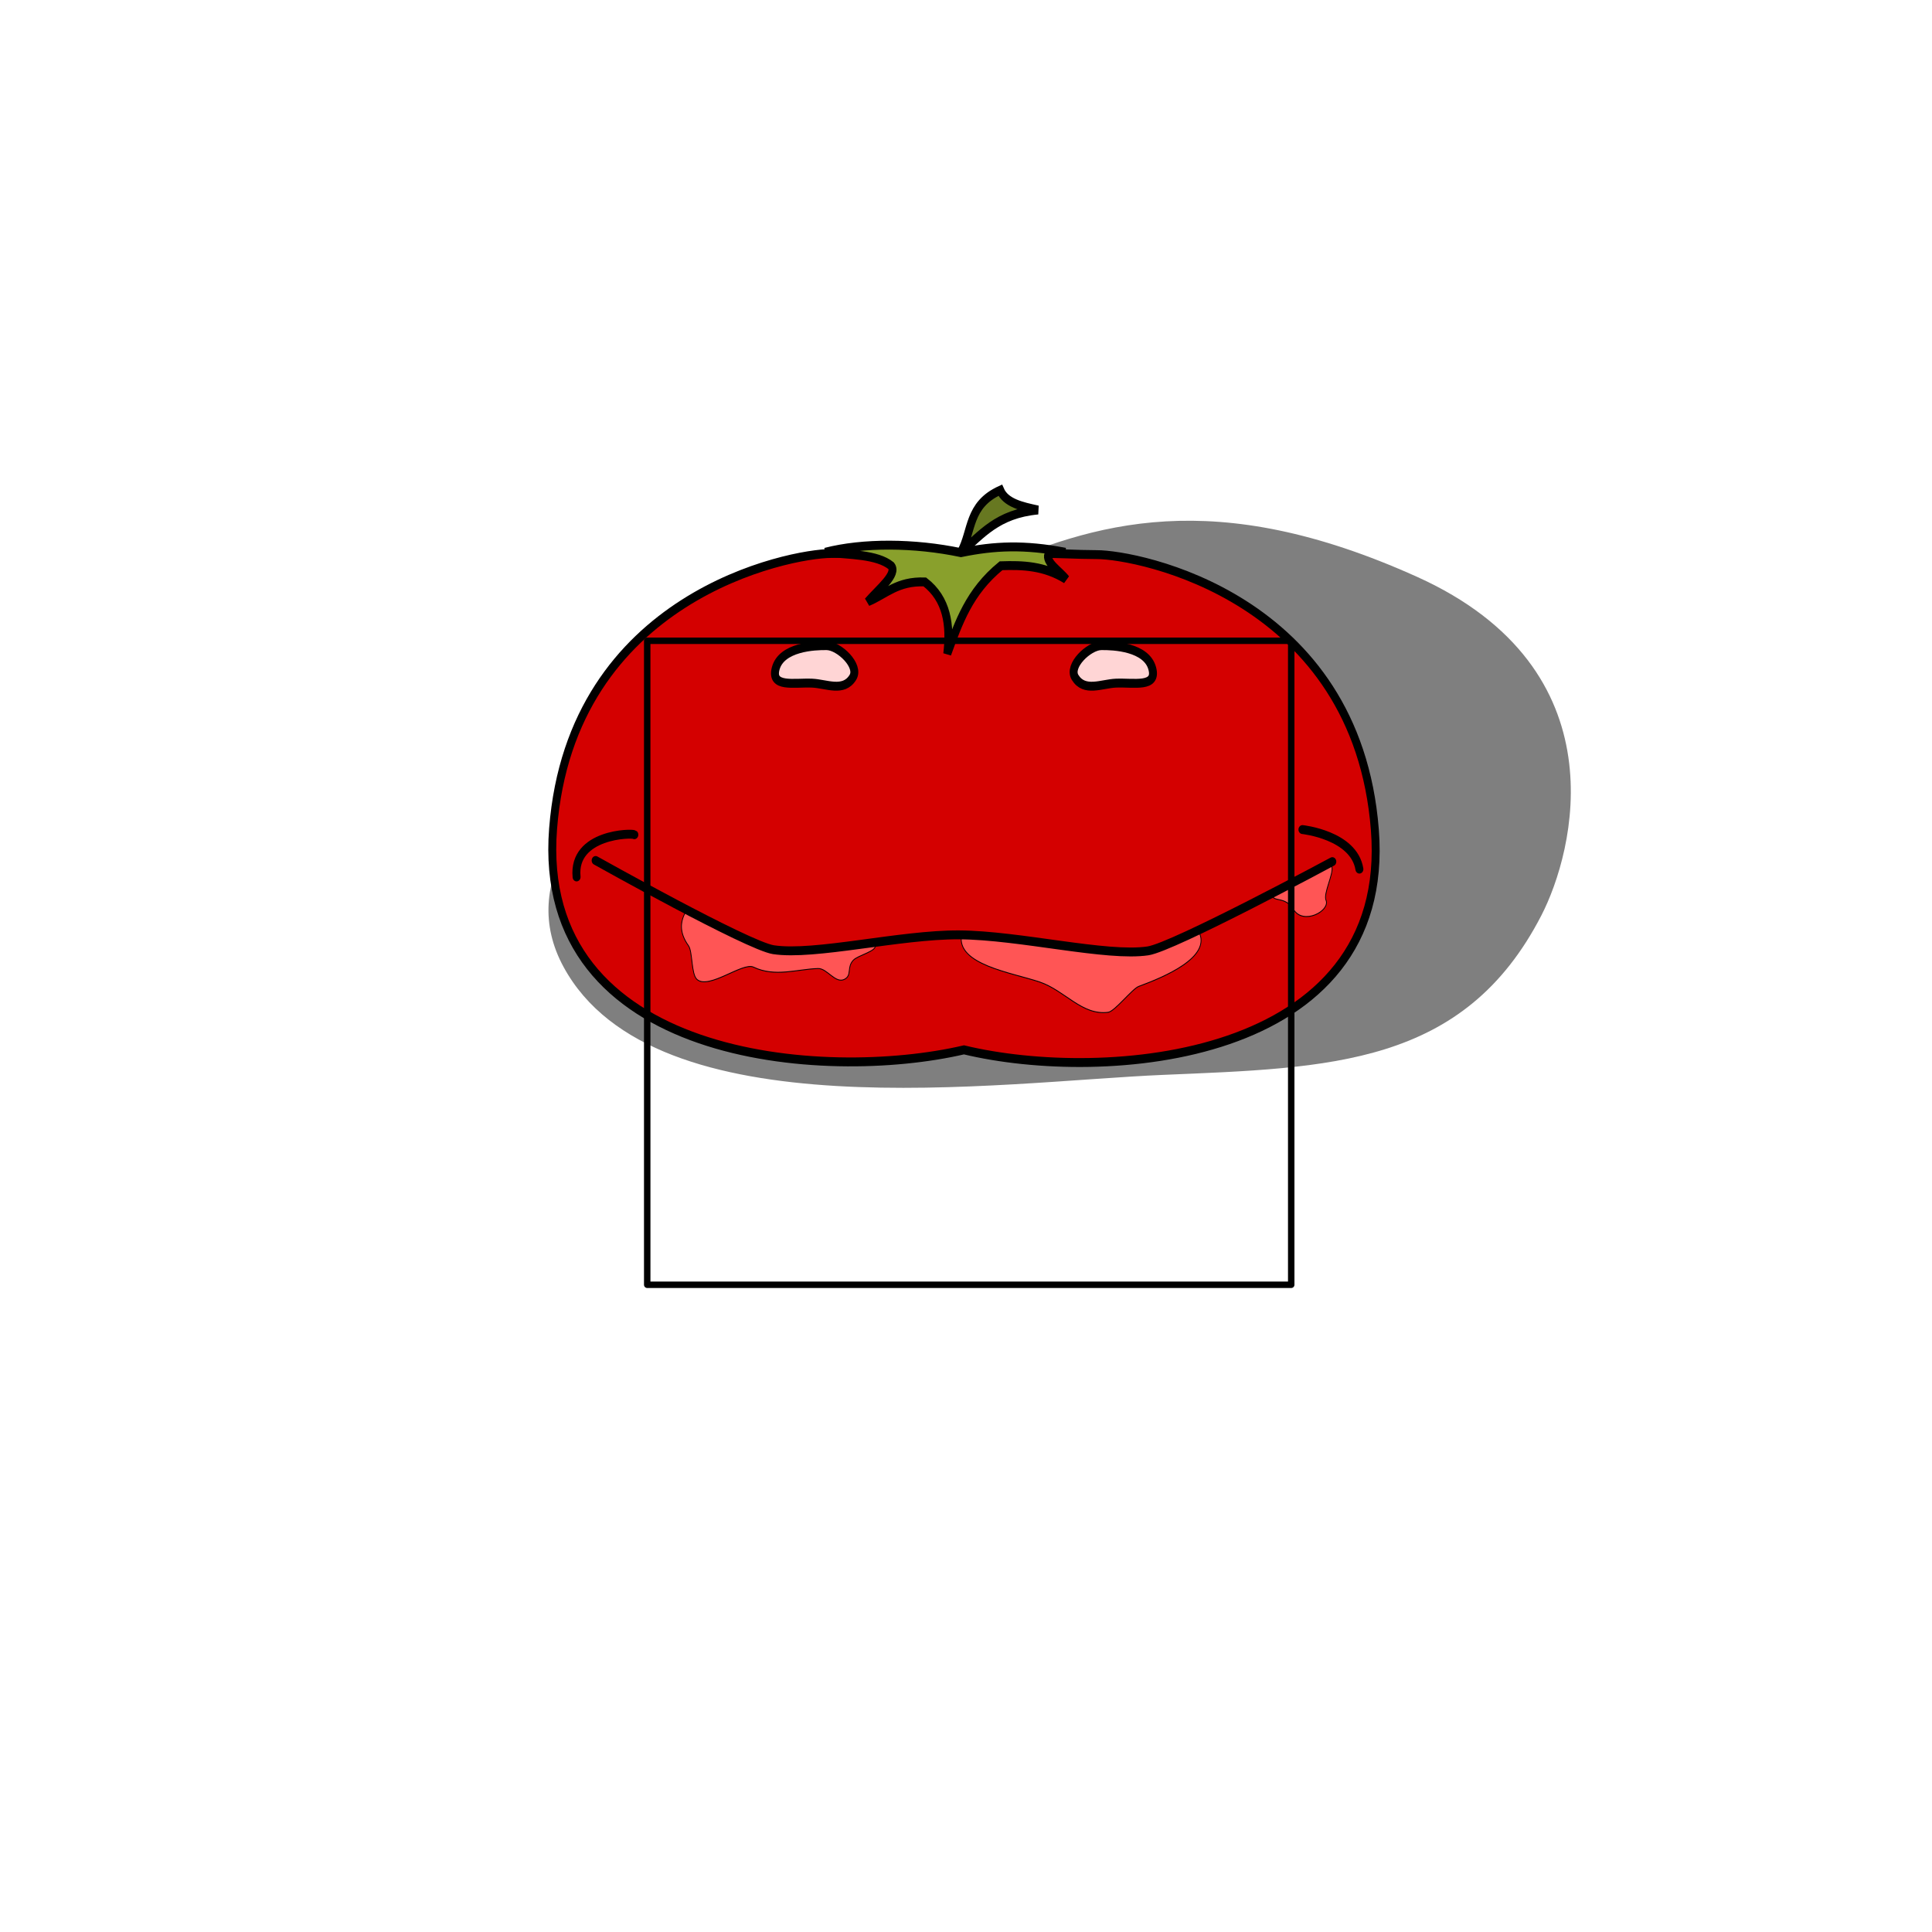
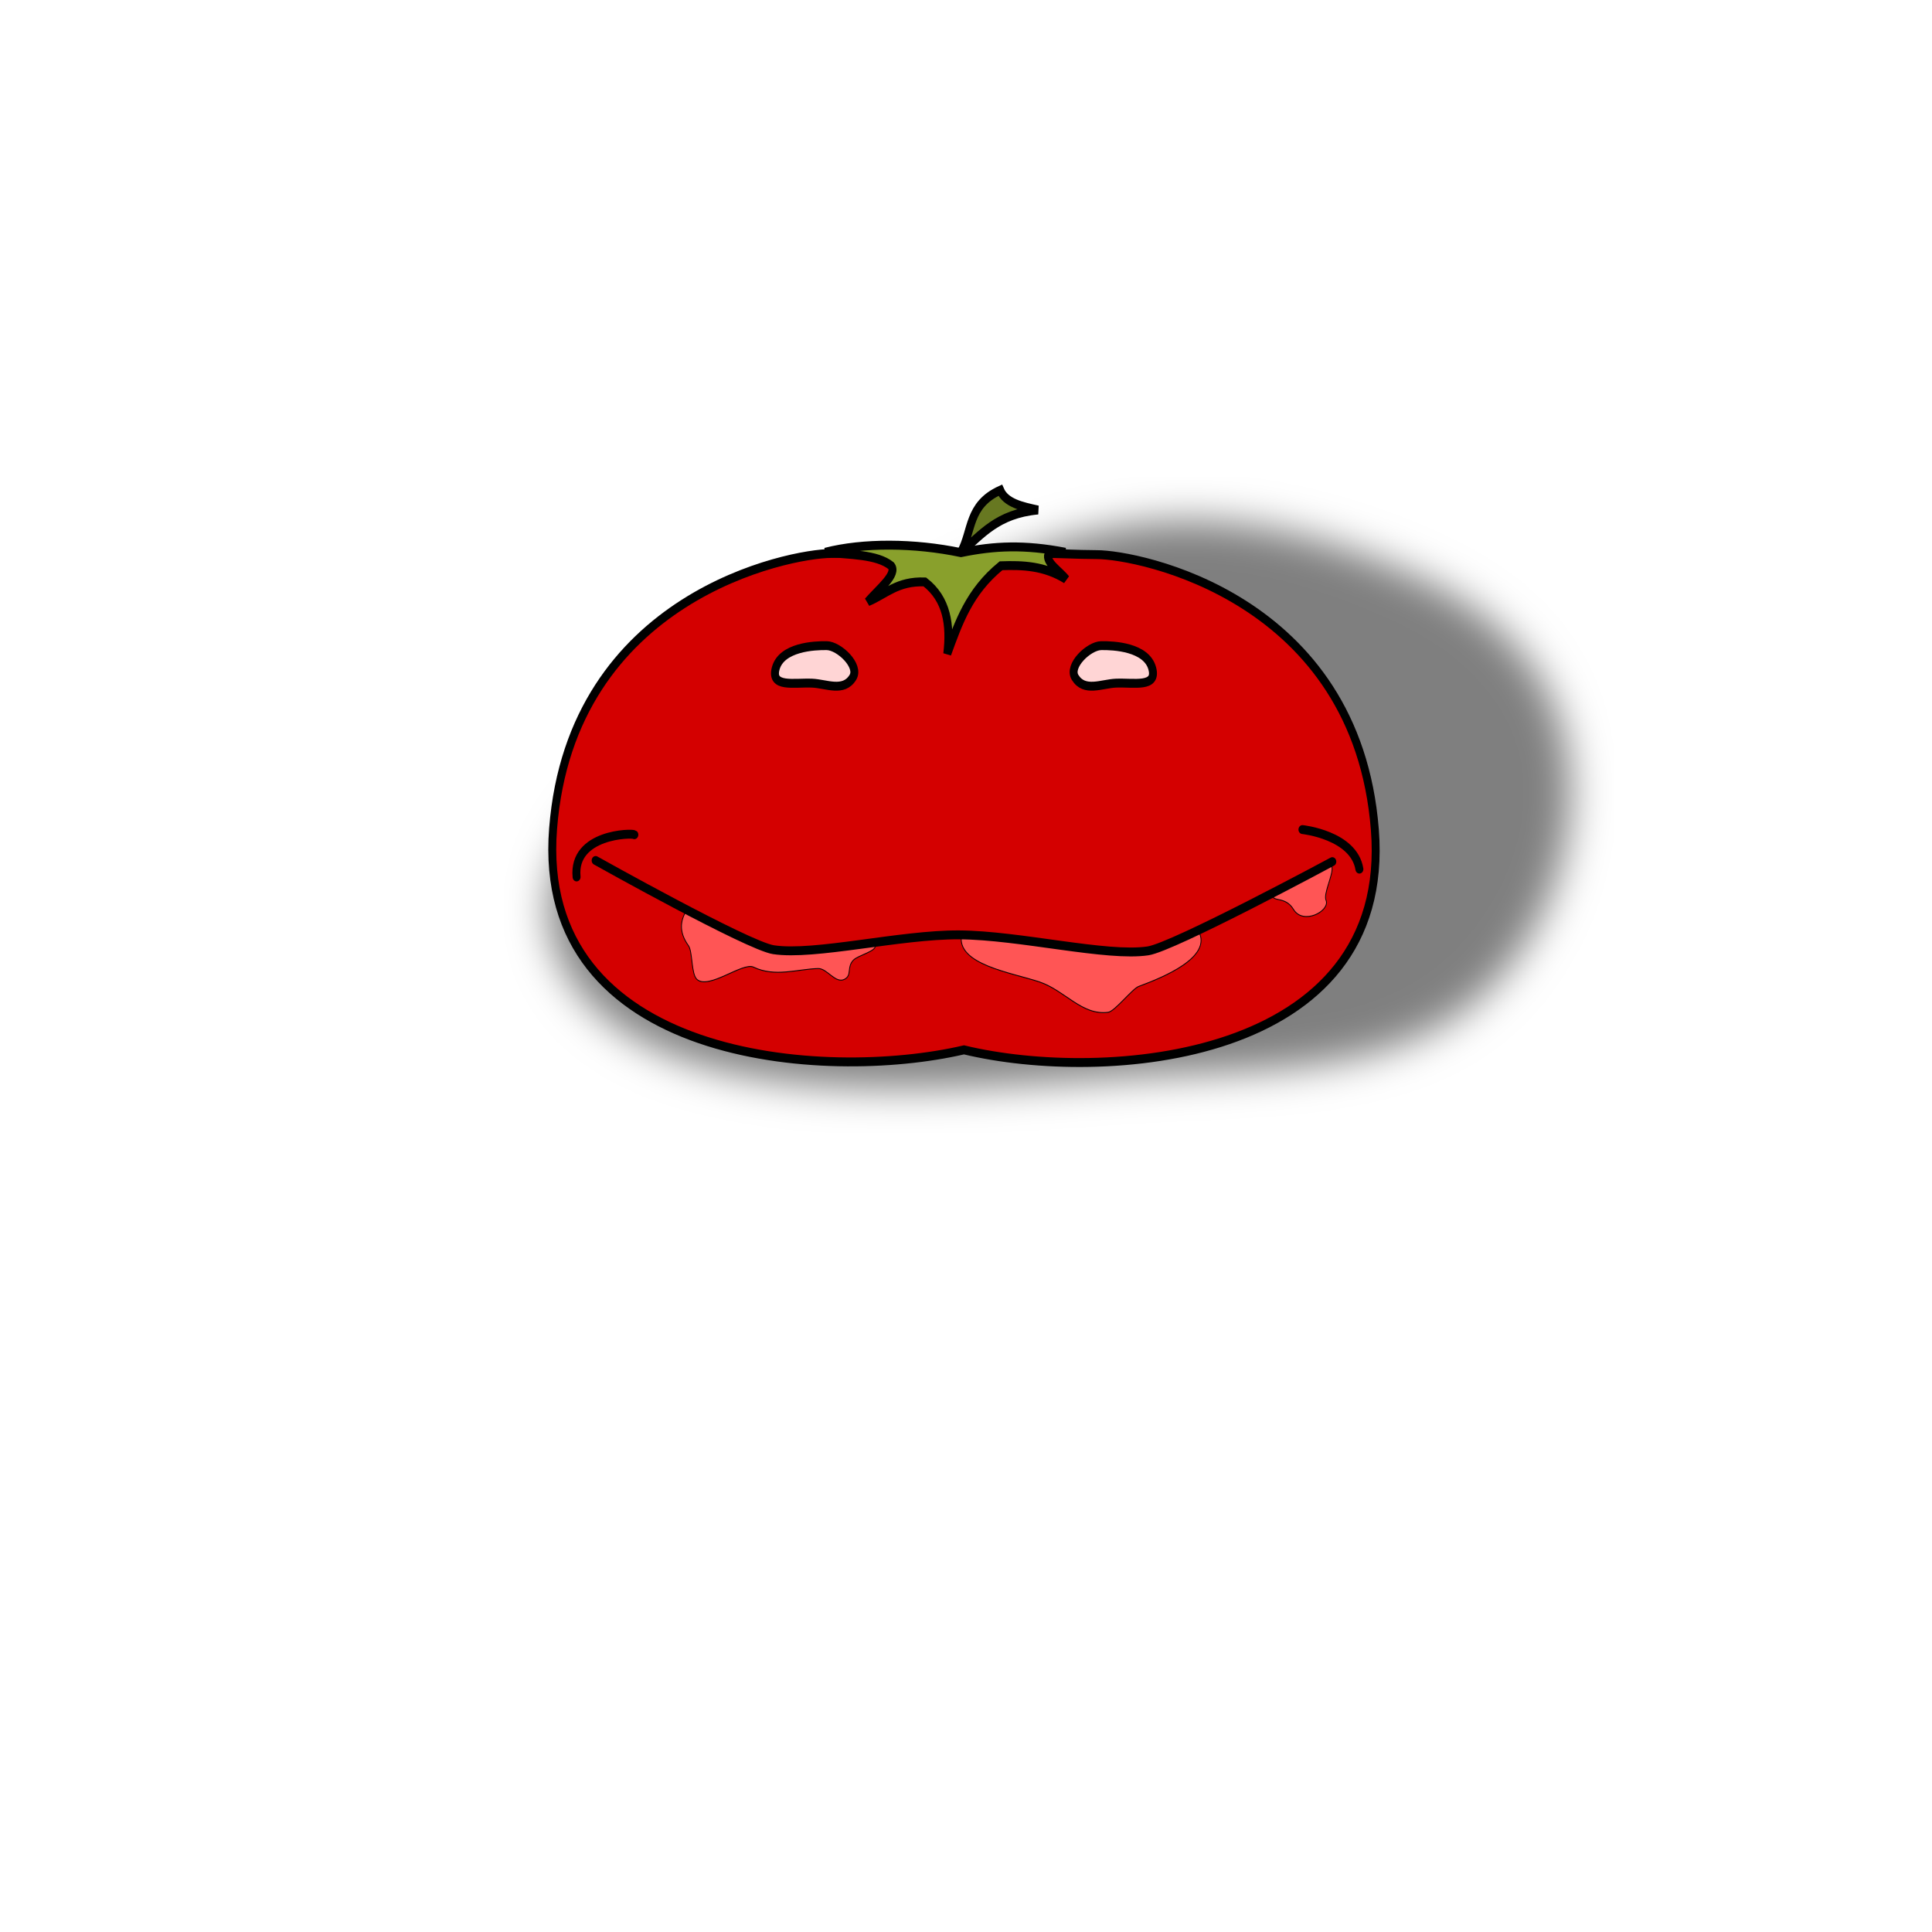
<svg xmlns="http://www.w3.org/2000/svg" width="300" height="300" viewBox="0 0 300 300" id="svg4826" version="1.1">
-   <defs id="defs4828" />
+   <defs id="defs4828">
+     <filter style="color-interpolation-filters:sRGB" id="filter10799" x="-0.047" width="1.093" y="-0.084" height="1.169">
+       <feGaussianBlur stdDeviation="3.06" id="feGaussianBlur10801" />
+     </filter>
+   </defs>
  <g id="layer8" style="display:inline;opacity:0.5">
-     <path style="fill:#000000;fill-rule:evenodd;stroke:#000000;stroke-width:1px;stroke-linecap:butt;stroke-linejoin:miter;stroke-opacity:1" d="m 180.565,166.407 c -25.438,1.08 -78.782,9.03 -92.625,-16.518 -13.843,-25.548 38.945,-49.246 65.098,-60.758 16.956,-7.464 35.364,-13.289 66.807,0.901 31.442,14.189 24.059,42.17 19.056,51.88 -11.906,23.109 -32.364,23.393 -58.336,24.496 z" id="path9124" />
+     <path style="fill:#000000;fill-rule:evenodd;stroke:#000000;stroke-width:1px;stroke-linecap:butt;stroke-linejoin:miter;stroke-opacity:1;filter:url(#filter10799)" d="m 180.565,166.407 c -25.438,1.08 -78.782,9.03 -92.625,-16.518 -13.843,-25.548 38.945,-49.246 65.098,-60.758 16.956,-7.464 35.364,-13.289 66.807,0.901 31.442,14.189 24.059,42.17 19.056,51.88 -11.906,23.109 -32.364,23.393 -58.336,24.496 z" id="path9124" />
  </g>
  <g id="layer1" transform="translate(234.5922,-640.8801)">
    <g id="g17023" transform="matrix(0.1233388,0,0,0.1381828,-120.5168,676.5534)">
      <path id="path5374-6" d="m 806.02,674.371 c -22.88,-261.823 -298.47,-309.243 -350,-309.286 -51.53,-0.042 -102.398,-6.657 -167.296,8.713 -64.898,-16.665 -115.766,-10.05 -167.296,-10.008 -51.53,0.042 -327.12,47.463 -350,309.286 -22.88,261.823 341.761,285.039 517.296,248.505 175.535,37.83 540.176,14.613 517.296,-247.21 z" style="fill:#d40000;fill-rule:evenodd;stroke:#000000;stroke-width:10;stroke-linecap:butt;stroke-linejoin:miter;stroke-miterlimit:4;stroke-dasharray:none;stroke-opacity:1" />
      <path id="path5380" d="m -199,727.296 c -5.252,-48.655 70.286,-49.514 72.731,-47.477" style="fill:none;fill-rule:evenodd;stroke:#000000;stroke-width:10;stroke-linecap:round;stroke-linejoin:miter;stroke-miterlimit:10;stroke-dasharray:none;stroke-opacity:1" />
      <path id="path5380-2" d="m 786.55,718.489 c -7.071,-38.386 -71.721,-44.447 -71.721,-44.447" style="fill:none;fill-rule:evenodd;stroke:#000000;stroke-width:10;stroke-linecap:round;stroke-linejoin:miter;stroke-miterlimit:10;stroke-dasharray:none;stroke-opacity:1" />
      <path id="path5406" d="m 114.147,362.428 c 30.474,2.76 64.997,2.281 82.833,15.152 8.434,9.424 -15.382,26.016 -29.294,40.406 22.581,-8.469 37.096,-23.39 71.721,-22.223 27.837,19.267 32.63,48.136 28.284,80.812 14.215,-34.667 27.289,-69.563 67.68,-98.995 27.274,-0.84 54.548,0.066 81.822,15.152 -8.125,-9.428 -26.037,-18.856 -22.223,-28.284 l 21.213,-2.02 c -51.255,-8.783 -88.858,-7.366 -131.239,0.433 -59.098,-11.063 -123.298,-11.286 -170.797,-0.433 z" style="fill:#89a02c;fill-rule:evenodd;stroke:#000000;stroke-width:10;stroke-linecap:butt;stroke-linejoin:miter;stroke-miterlimit:4;stroke-dasharray:none;stroke-opacity:1" />
      <path id="path5408" d="m 284.863,362.428 c 14.639,-23.741 8.589,-53.124 49.497,-69.701 7.017,14.454 27.33,18.273 47.477,22.223 -51.479,4.334 -71.017,27.831 -96.975,47.477 z" style="fill:#677821;fill-rule:evenodd;stroke:#000000;stroke-width:10;stroke-linecap:butt;stroke-linejoin:miter;stroke-miterlimit:4;stroke-dasharray:none;stroke-opacity:1" />
      <path id="path5410" d="m 583.463,787.318 c -22.329,9.475 -41.638,17.101 -53.814,20.777 -4.994,2.703 -9.885,4.683 -14.477,5.234 -10.933,1.312 -22.965,0.247 -35.619,-2.311 -55.902,-3.126 -134.35,-17.806 -193.877,-18.607 -6.977,33.392 63.28,42.397 98.182,52.869 31.829,9.55 53.442,38.042 86.458,34.083 8.219,-0.986 30.442,-26.438 38.297,-29.033 31.645,-10.455 92.391,-32.737 75.761,-61.618 -0.29,-0.504 -0.597,-0.961 -0.91,-1.395 z" style="fill:#ff5555;fill-rule:evenodd;stroke:#000000;stroke-width:1px;stroke-linecap:butt;stroke-linejoin:miter;stroke-opacity:1" />
      <path id="path5412" d="m -60.191,764.287 c -9.15,12.918 -9.565,25.742 2.081,40.306 5.287,6.612 3.328,31.75 10.568,37.737 14.682,12.142 57.641,-19.54 71.281,-13.716 27.199,11.615 54.741,2.271 81.32,1.579 11.42,-0.297 21.839,17.476 33.333,12.057 9.58,-4.517 2.473,-13.284 11.008,-21.4 6.047,-5.75 30.512,-10.167 27.378,-16.985 -0.467,-1.016 -0.977,-1.953 -1.516,-2.834 -31.187,3.748 -61.737,7.553 -87.414,8.836 -10.785,2.93 -21.17,4.573 -30.27,3.088 -5.448,-0.889 -11.027,-2.964 -16.668,-5.814 -19.917,-5.946 -60.454,-23.89 -101.102,-42.854 z" style="fill:#ff5555;fill-rule:evenodd;stroke:#000000;stroke-width:1px;stroke-linecap:butt;stroke-linejoin:miter;stroke-opacity:1" />
      <path id="path5414" d="m 749.939,711.285 c -5.233,2.507 -34.884,16.674 -73.002,34.277 -0.109,0.595 -0.161,1.176 -0.135,1.734 0.408,8.729 16.385,1.11 26.795,16.494 12.196,18.022 46.483,1.667 40.885,-10.434 -3.4,-7.35 9.281,-28.954 7.576,-36.871 -0.415,-1.926 -1.135,-3.677 -2.119,-5.201 z" style="fill:#ff5555;fill-rule:evenodd;stroke:#000000;stroke-width:1px;stroke-linecap:butt;stroke-linejoin:miter;stroke-opacity:1" />
      <path id="path5378" d="m -175,708.791 c 0,0 191.717,95.936 224.011,100.275 51.854,6.967 159.158,-17.111 233.652,-16.698 76.383,0.423 185.839,24.96 237.693,17.993 32.294,-4.339 232.092,-100.275 232.092,-100.275" style="fill:none;fill-rule:evenodd;stroke:#000000;stroke-width:10;stroke-linecap:round;stroke-linejoin:miter;stroke-miterlimit:10;stroke-dasharray:none;stroke-opacity:1" />
      <g transform="translate(26.81286,0)" id="g5484">
        <path style="fill:#ffd5d5;fill-rule:evenodd;stroke:#000000;stroke-width:10;stroke-linecap:butt;stroke-linejoin:miter;stroke-miterlimit:4;stroke-dasharray:none;stroke-opacity:1" d="m 89.143,467.362 c 15.504,0.221 41.954,22.543 32.857,35.714 -11.717,16.966 -33.204,7.092 -51.429,6.429 -22.769,-0.828 -52.174,5.42 -45.714,-16.429 7.172,-24.255 48.782,-25.935 64.286,-25.714 z" id="path5376" />
        <path style="fill:#ffd5d5;fill-rule:evenodd;stroke:#000000;stroke-width:10;stroke-linecap:butt;stroke-linejoin:miter;stroke-miterlimit:4;stroke-dasharray:none;stroke-opacity:1" d="m 434.68,467.362 c -15.504,0.221 -41.954,22.543 -32.857,35.714 11.717,16.966 33.204,7.092 51.429,6.429 22.769,-0.828 52.174,5.42 45.714,-16.429 -7.172,-24.255 -48.782,-25.935 -64.286,-25.714 z" id="path5376-5" />
      </g>
    </g>
  </g>
-   <g id="layer10" style="display:inline">
+   <g id="layer10" style="display:none">
    <rect transform="translate(234.5922,-640.8801)" style="fill:#000000;fill-opacity:0;stroke:#000000;stroke-width:1;stroke-linecap:round;stroke-linejoin:round;stroke-miterlimit:4;stroke-dasharray:none;stroke-opacity:1" id="rect17019" width="100" height="100" x="-134.092" y="740.38" />
  </g>
</svg>
